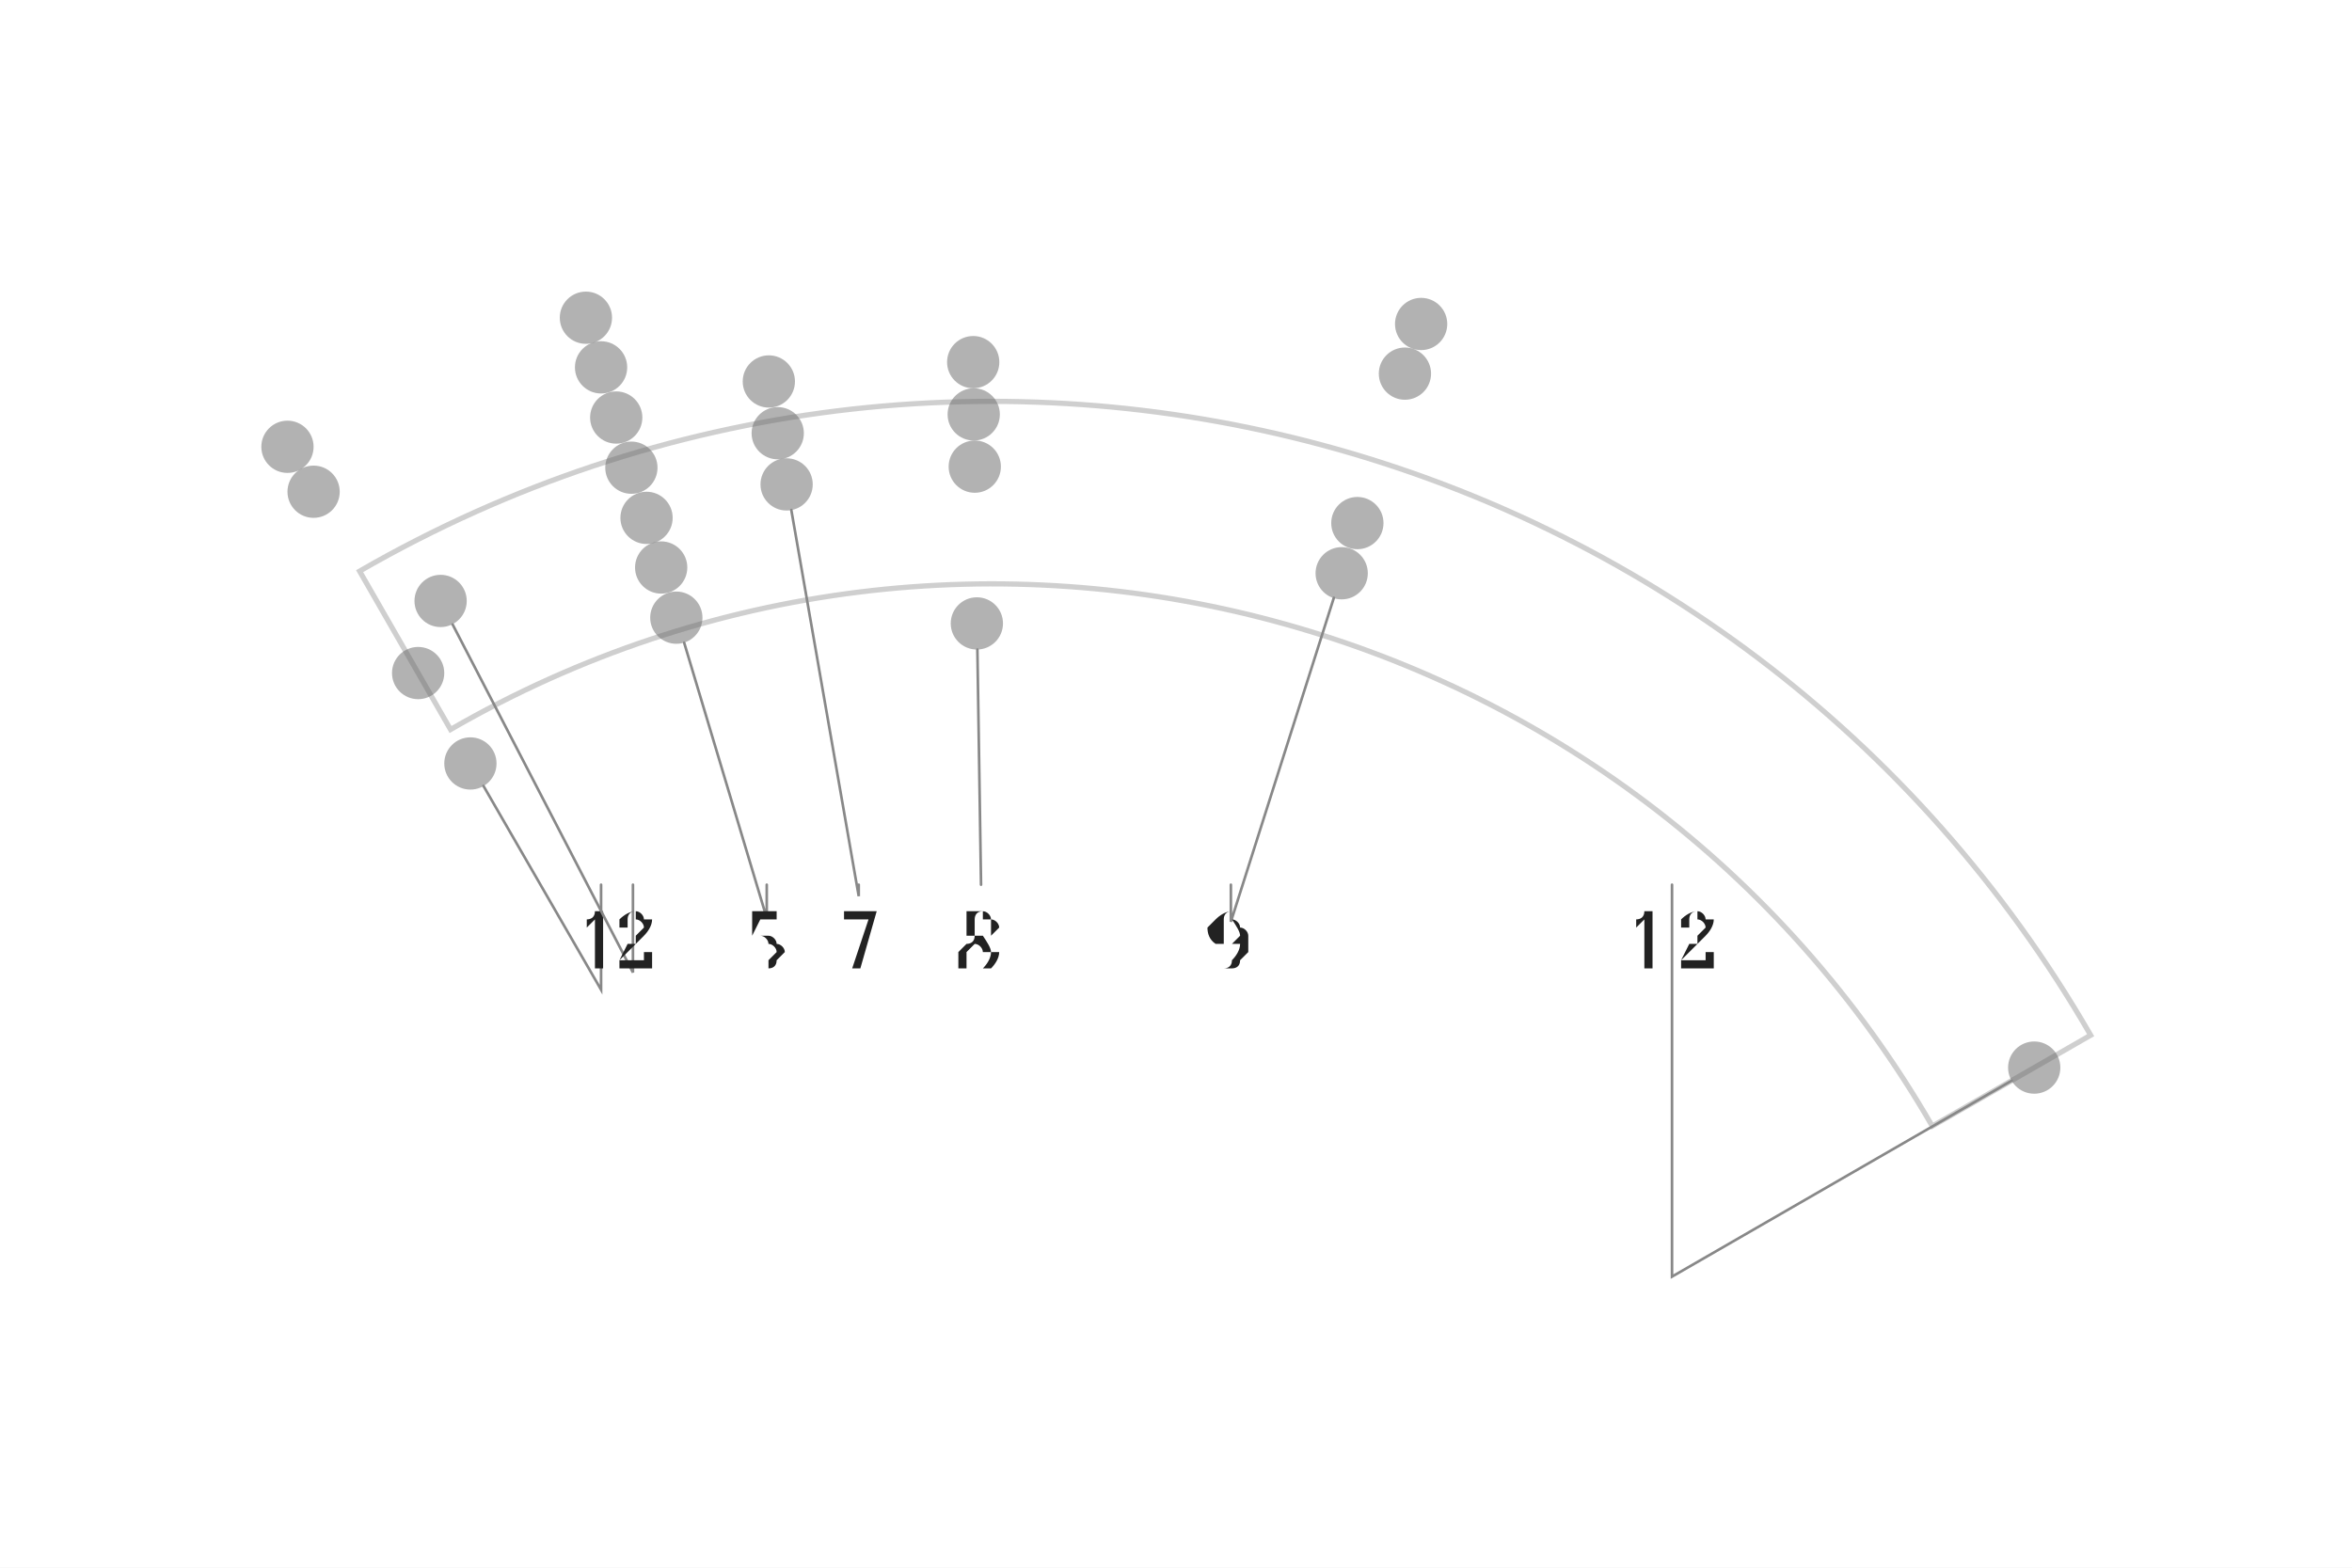
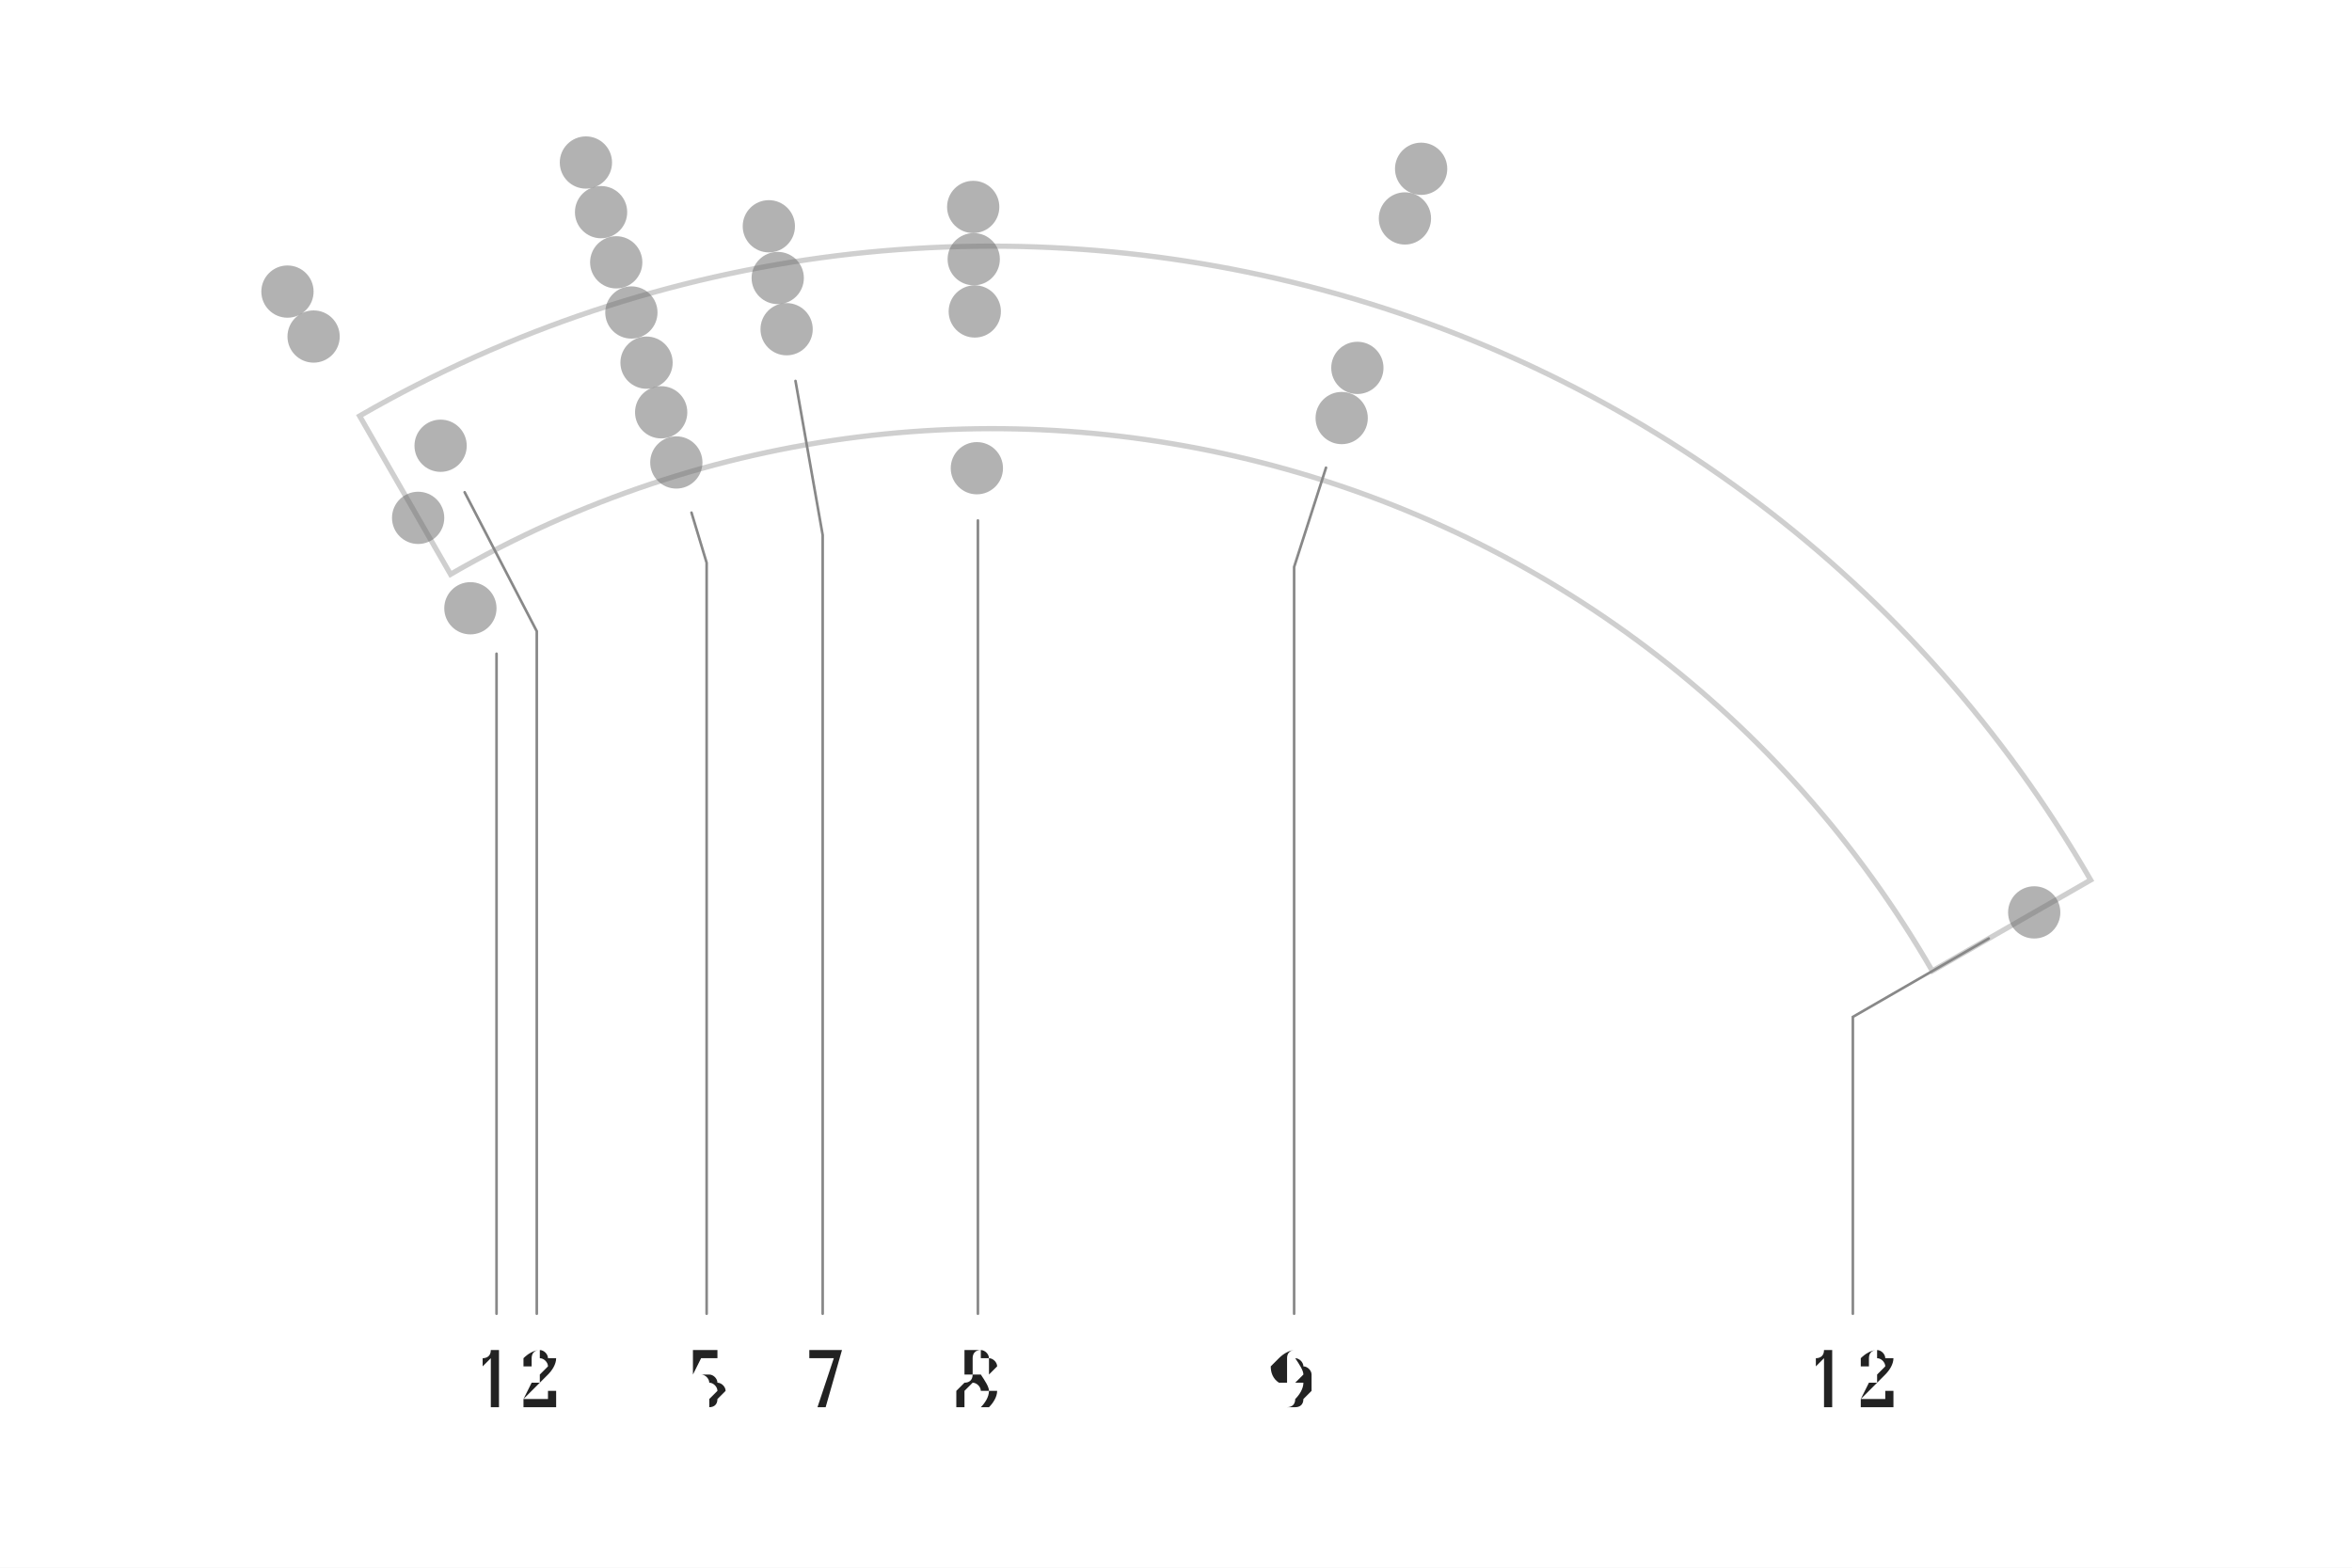
- <svg xmlns="http://www.w3.org/2000/svg" width="4.5in" height="3in" viewBox="-1.9 -3.193 4.5 3">
-   <rect x="-1.9" y="-3.193" width="4.5" height="3" fill="#ffffff" />
+ <svg xmlns="http://www.w3.org/2000/svg" width="4.5in" height="3in" viewBox="-1.9 -2.896 4.5 3">
+   <rect x="-1.9" y="-2.896" width="4.5" height="3" fill="#ffffff" />
  <path d="M -1.038 -1.797 A 2.075 2.075 0 0 1 1.797 -1.038 L 2.1 -1.212 A 2.425 2.425 0 0 0 -1.212 -2.1 Z" fill="none" stroke="#bbbbbb" stroke-width="0.01" stroke-linejoin="miter" stroke-linecap="butt" opacity="0.7" />
  <circle cx="-1.35" cy="-2.338" r="0.05" fill="#666666" stroke="none" opacity="0.5" />
  <circle cx="-0.779" cy="-2.585" r="0.05" fill="#666666" stroke="none" opacity="0.5" />
  <circle cx="0.819" cy="-2.573" r="0.05" fill="#666666" stroke="none" opacity="0.5" />
  <circle cx="-1.3" cy="-2.252" r="0.05" fill="#666666" stroke="none" opacity="0.5" />
  <circle cx="-0.75" cy="-2.49" r="0.05" fill="#666666" stroke="none" opacity="0.5" />
  <circle cx="0.788" cy="-2.478" r="0.05" fill="#666666" stroke="none" opacity="0.5" />
  <circle cx="-0.721" cy="-2.394" r="0.05" fill="#666666" stroke="none" opacity="0.5" />
  <circle cx="-0.429" cy="-2.463" r="0.05" fill="#666666" stroke="none" opacity="0.5" />
  <circle cx="-0.038" cy="-2.5" r="0.05" fill="#666666" stroke="none" opacity="0.5" />
  <circle cx="-0.692" cy="-2.298" r="0.05" fill="#666666" stroke="none" opacity="0.5" />
  <circle cx="-0.412" cy="-2.364" r="0.05" fill="#666666" stroke="none" opacity="0.5" />
  <circle cx="-0.037" cy="-2.4" r="0.05" fill="#666666" stroke="none" opacity="0.5" />
  <circle cx="-1.057" cy="-2.043" r="0.05" fill="#666666" stroke="none" opacity="0.5" />
  <circle cx="-0.663" cy="-2.202" r="0.05" fill="#666666" stroke="none" opacity="0.5" />
  <circle cx="-0.395" cy="-2.266" r="0.05" fill="#666666" stroke="none" opacity="0.5" />
  <circle cx="-0.035" cy="-2.3" r="0.05" fill="#666666" stroke="none" opacity="0.5" />
  <circle cx="0.697" cy="-2.192" r="0.05" fill="#666666" stroke="none" opacity="0.5" />
  <circle cx="1.992" cy="-1.15" r="0.05" fill="#666666" stroke="none" opacity="0.5" />
  <circle cx="-1.1" cy="-1.905" r="0.05" fill="#666666" stroke="none" opacity="0.5" />
  <circle cx="-0.635" cy="-2.107" r="0.05" fill="#666666" stroke="none" opacity="0.5" />
  <circle cx="0.667" cy="-2.096" r="0.05" fill="#666666" stroke="none" opacity="0.5" />
  <circle cx="-0.606" cy="-2.011" r="0.05" fill="#666666" stroke="none" opacity="0.5" />
  <circle cx="-1" cy="-1.732" r="0.05" fill="#666666" stroke="none" opacity="0.5" />
  <circle cx="-0.031" cy="-2" r="0.05" fill="#666666" stroke="none" opacity="0.5" />
-   <path d="M -0.975 -1.689 L -0.75 -1.299 L -0.75 -1.5" fill="none" stroke="#888888" stroke-width="0.005" stroke-linecap="round" />
-   <text x="-0.75" y="-1.393" text-anchor="middle" dominant-baseline="middle" font-size="0.153" fill="#222222" font-family="'Gentium Book Plus', Charter, 'Charis SIL', Georgia, serif">1</text>
-   <path d="M -1.034 -1.998 L -0.689 -1.332 L -0.689 -1.5" fill="none" stroke="#888888" stroke-width="0.005" stroke-linecap="round" />
-   <text x="-0.689" y="-1.393" text-anchor="middle" dominant-baseline="middle" font-size="0.153" fill="#222222" font-family="'Gentium Book Plus', Charter, 'Charis SIL', Georgia, serif">2</text>
-   <path d="M -0.591 -1.963 L -0.433 -1.436 L -0.433 -1.5" fill="none" stroke="#888888" stroke-width="0.005" stroke-linecap="round" />
-   <text x="-0.433" y="-1.393" text-anchor="middle" dominant-baseline="middle" font-size="0.153" fill="#222222" font-family="'Gentium Book Plus', Charter, 'Charis SIL', Georgia, serif">5</text>
-   <path d="M -0.386 -2.217 L -0.257 -1.478 L -0.257 -1.5" fill="none" stroke="#888888" stroke-width="0.005" stroke-linecap="round" />
-   <text x="-0.257" y="-1.393" text-anchor="middle" dominant-baseline="middle" font-size="0.153" fill="#222222" font-family="'Gentium Book Plus', Charter, 'Charis SIL', Georgia, serif">7</text>
-   <path d="M -0.03 -1.95 L -0.023 -1.5 L -0.023 -1.5" fill="none" stroke="#888888" stroke-width="0.005" stroke-linecap="round" />
-   <text x="-0.023" y="-1.393" text-anchor="middle" dominant-baseline="middle" font-size="0.153" fill="#222222" font-family="'Gentium Book Plus', Charter, 'Charis SIL', Georgia, serif">8</text>
-   <path d="M 0.652 -2.049 L 0.455 -1.429 L 0.455 -1.5" fill="none" stroke="#888888" stroke-width="0.005" stroke-linecap="round" />
-   <text x="0.455" y="-1.393" text-anchor="middle" dominant-baseline="middle" font-size="0.153" fill="#222222" font-family="'Gentium Book Plus', Charter, 'Charis SIL', Georgia, serif">9</text>
-   <path d="M 1.949 -1.125 L 1.299 -0.75 L 1.299 -1.5" fill="none" stroke="#888888" stroke-width="0.005" stroke-linecap="round" />
-   <text x="1.299" y="-1.393" text-anchor="middle" dominant-baseline="middle" font-size="0.153" fill="#222222" font-family="'Gentium Book Plus', Charter, 'Charis SIL', Georgia, serif">12</text>
+   <path d="M -0.95 -1.645 L -0.95 -1.645 L -0.95 -0.382" fill="none" stroke="#888888" stroke-width="0.005" stroke-linecap="round" />
+   <text x="-0.95" y="-0.256" text-anchor="middle" dominant-baseline="middle" font-size="0.153" fill="#222222" font-family="'Gentium Book Plus', Charter, 'Charis SIL', Georgia, serif">1</text>
+   <path d="M -1.011 -1.954 L -0.873 -1.688 L -0.873 -0.382" fill="none" stroke="#888888" stroke-width="0.005" stroke-linecap="round" />
+   <text x="-0.873" y="-0.256" text-anchor="middle" dominant-baseline="middle" font-size="0.153" fill="#222222" font-family="'Gentium Book Plus', Charter, 'Charis SIL', Georgia, serif">2</text>
+   <path d="M -0.577 -1.915 L -0.548 -1.819 L -0.548 -0.382" fill="none" stroke="#888888" stroke-width="0.005" stroke-linecap="round" />
+   <text x="-0.548" y="-0.256" text-anchor="middle" dominant-baseline="middle" font-size="0.153" fill="#222222" font-family="'Gentium Book Plus', Charter, 'Charis SIL', Georgia, serif">5</text>
+   <path d="M -0.378 -2.167 L -0.326 -1.872 L -0.326 -0.382" fill="none" stroke="#888888" stroke-width="0.005" stroke-linecap="round" />
+   <text x="-0.326" y="-0.256" text-anchor="middle" dominant-baseline="middle" font-size="0.153" fill="#222222" font-family="'Gentium Book Plus', Charter, 'Charis SIL', Georgia, serif">7</text>
+   <path d="M -0.029 -1.9 L -0.029 -1.9 L -0.029 -0.382" fill="none" stroke="#888888" stroke-width="0.005" stroke-linecap="round" />
+   <text x="-0.029" y="-0.256" text-anchor="middle" dominant-baseline="middle" font-size="0.153" fill="#222222" font-family="'Gentium Book Plus', Charter, 'Charis SIL', Georgia, serif">8</text>
+   <path d="M 0.637 -2.001 L 0.576 -1.811 L 0.576 -0.382" fill="none" stroke="#888888" stroke-width="0.005" stroke-linecap="round" />
+   <text x="0.576" y="-0.256" text-anchor="middle" dominant-baseline="middle" font-size="0.153" fill="#222222" font-family="'Gentium Book Plus', Charter, 'Charis SIL', Georgia, serif">9</text>
+   <path d="M 1.905 -1.1 L 1.645 -0.95 L 1.645 -0.382" fill="none" stroke="#888888" stroke-width="0.005" stroke-linecap="round" />
+   <text x="1.645" y="-0.256" text-anchor="middle" dominant-baseline="middle" font-size="0.153" fill="#222222" font-family="'Gentium Book Plus', Charter, 'Charis SIL', Georgia, serif">12</text>
</svg>
